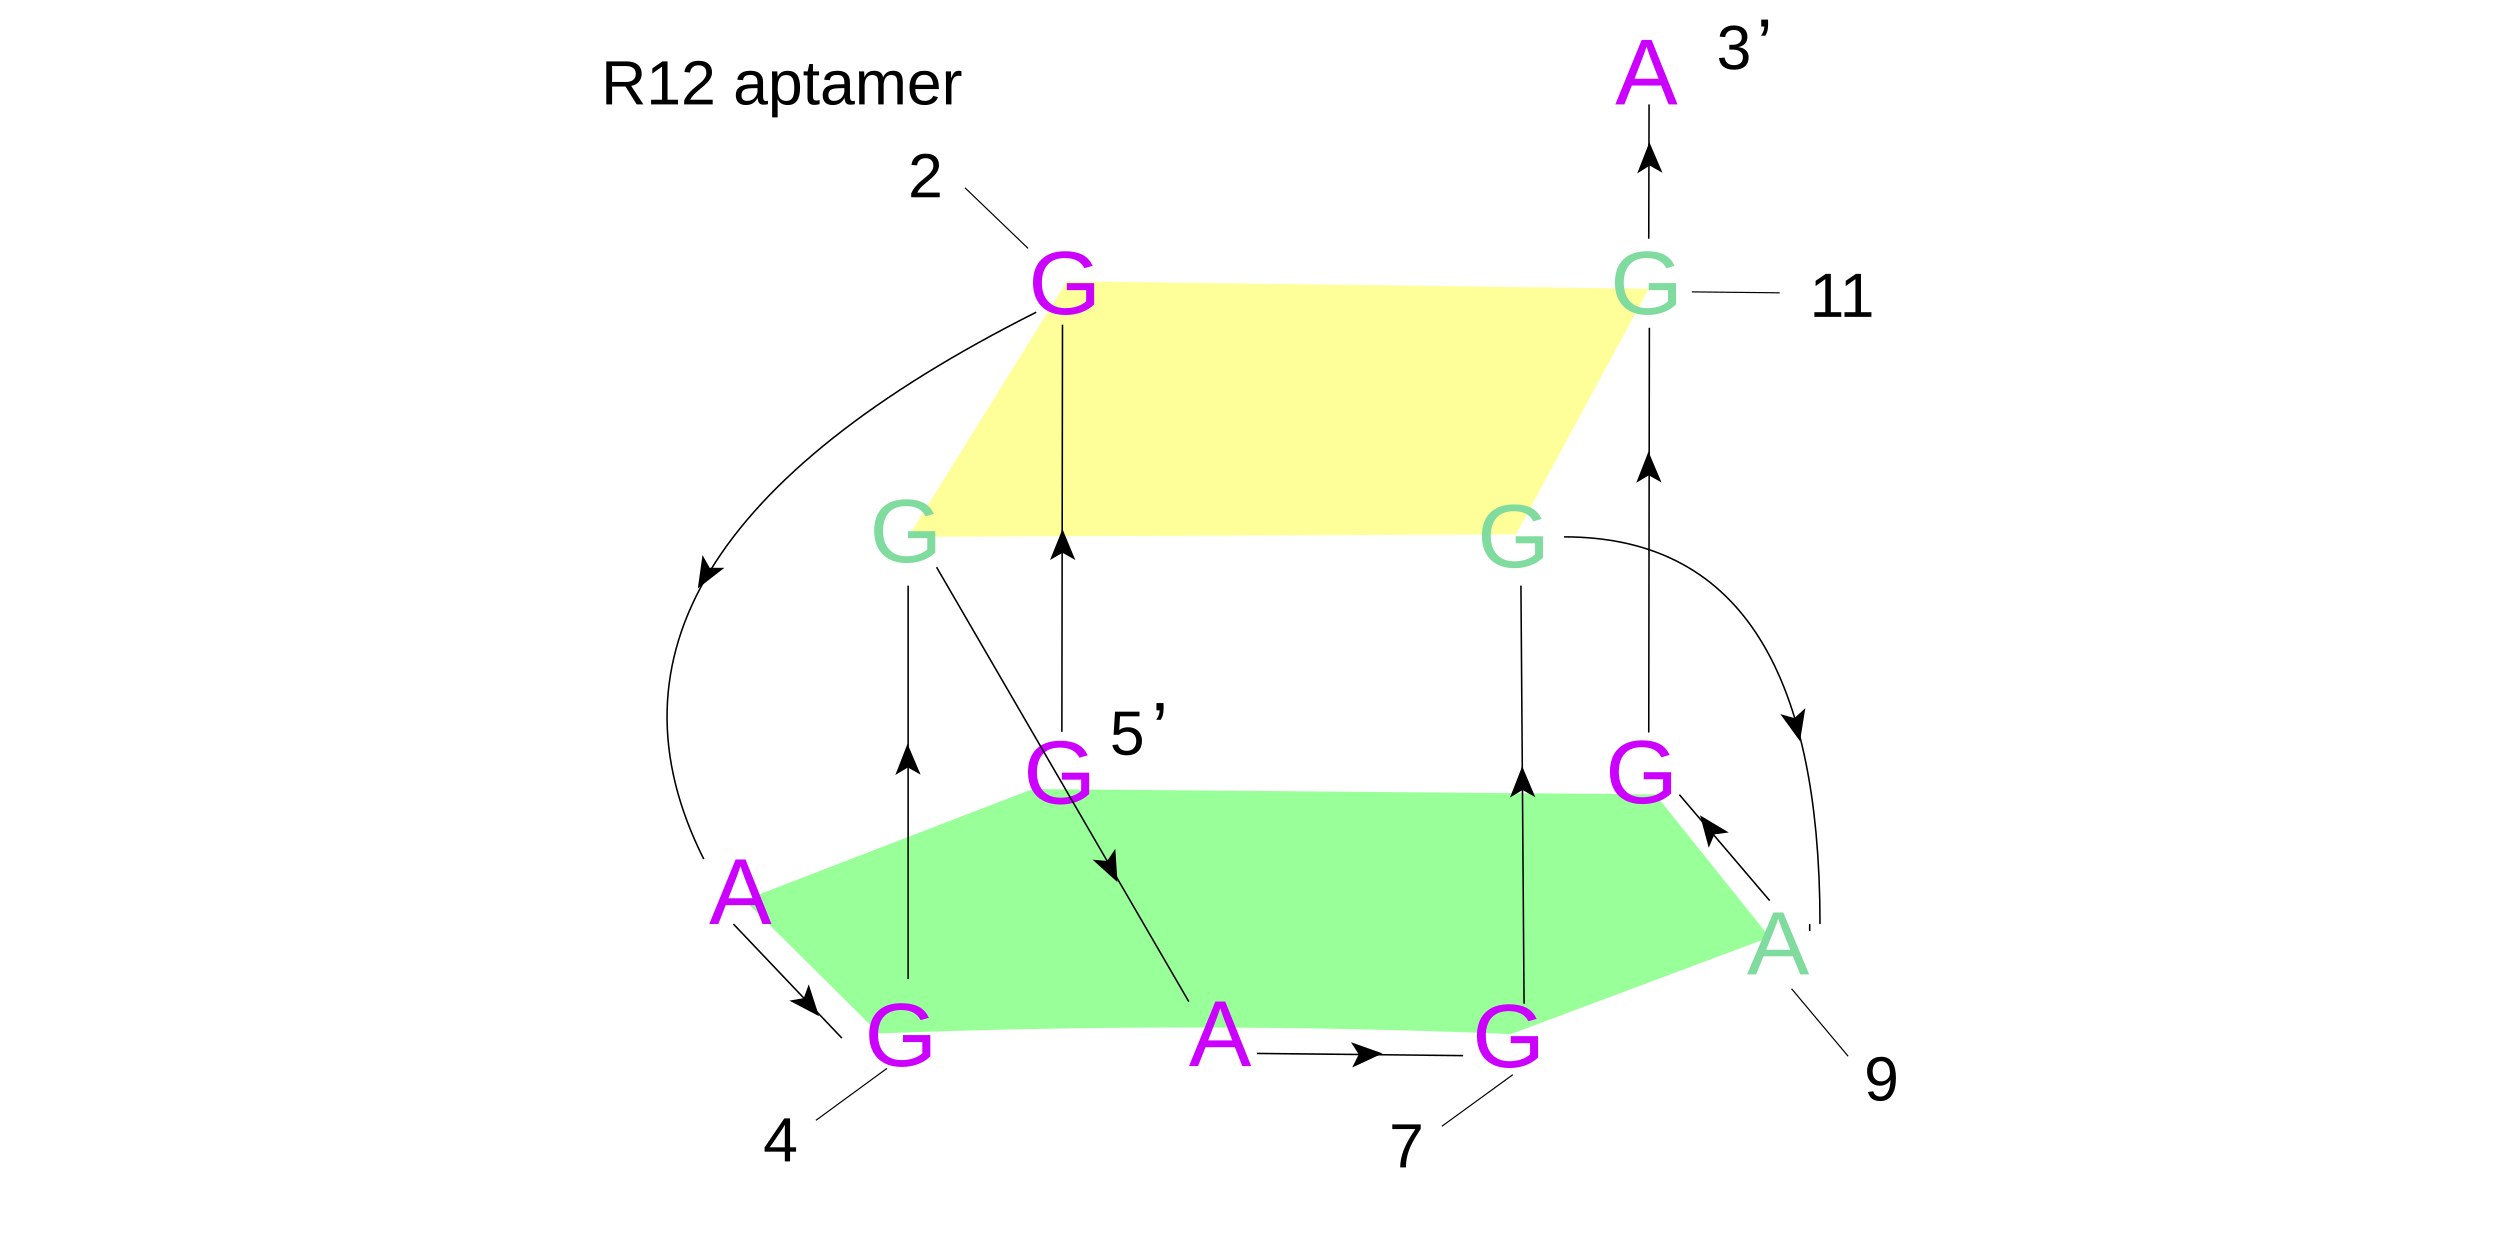
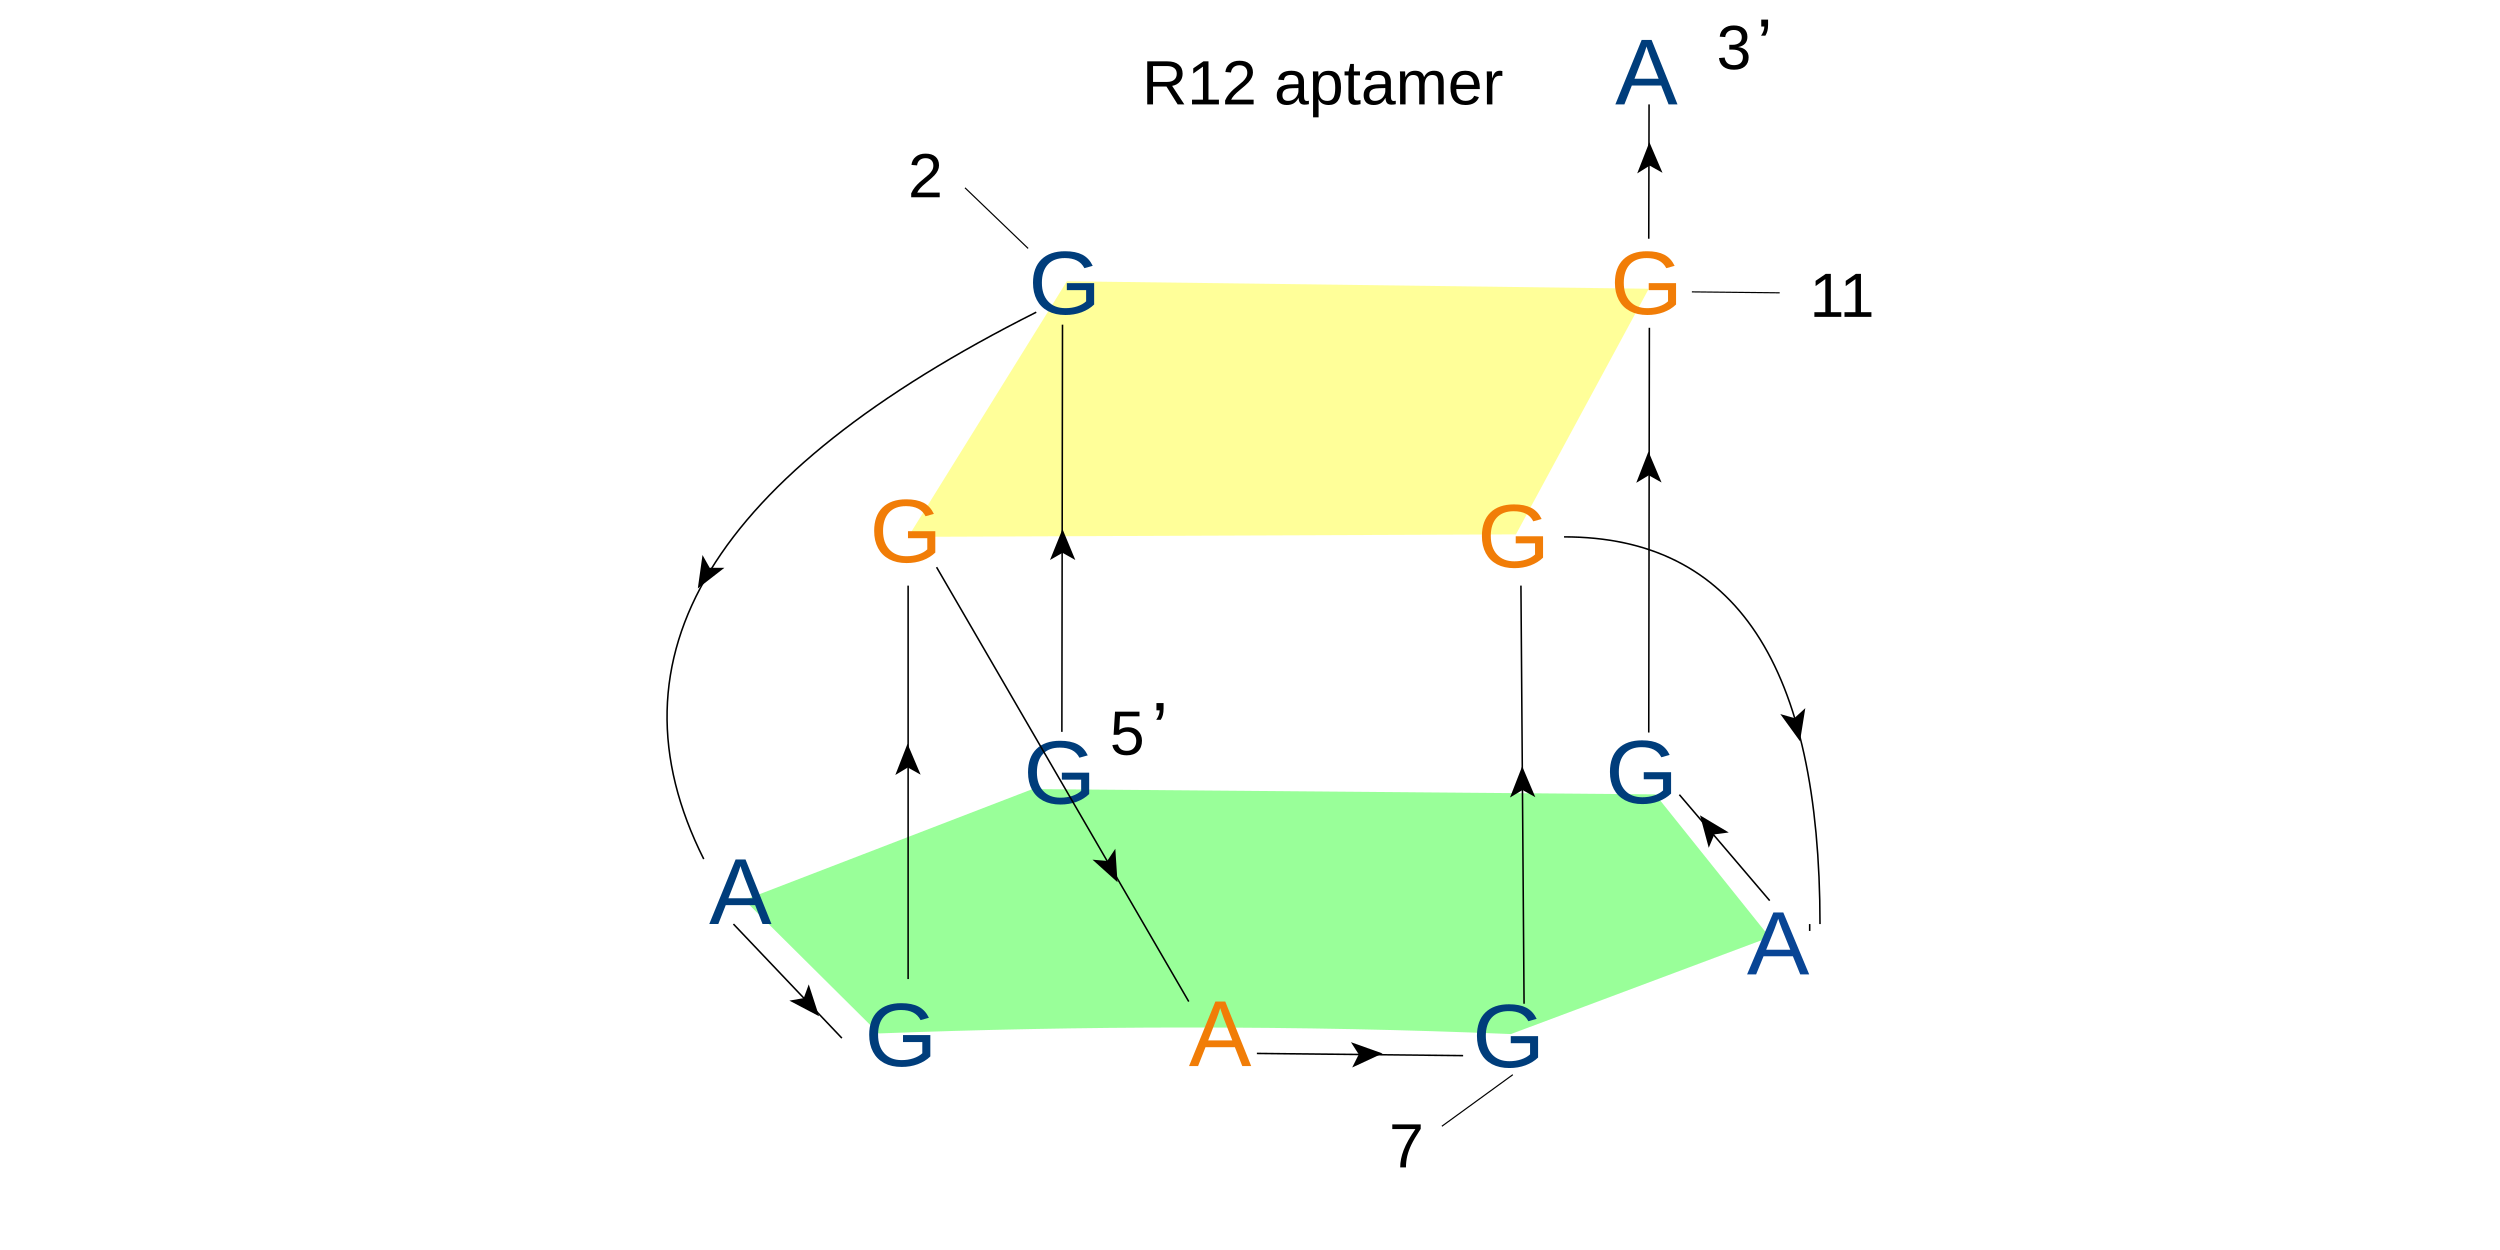
<svg xmlns="http://www.w3.org/2000/svg" id="图层_1" data-name="图层 1" viewBox="0 0 800 400">
  <defs>
-     <style>.cls-1{fill:#ff9;}.cls-2{fill:#9f9;}.cls-10,.cls-12,.cls-3,.cls-4,.cls-5,.cls-6,.cls-8,.cls-9{isolation:isolate;font-family:ArialMT, Arial;}.cls-3{font-size:30px;letter-spacing:-0.06em;}.cls-3,.cls-4{fill:#c0f;}.cls-4,.cls-5,.cls-6{font-size:28.83px;}.cls-5,.cls-6{fill:#80db9e;}.cls-5{letter-spacing:-0.06em;}.cls-11,.cls-7{fill:none;stroke:#000;stroke-miterlimit:3.05;}.cls-7{stroke-width:0.38px;}.cls-12,.cls-8{font-size:20px;}.cls-9{font-size:24px;}.cls-10,.cls-9{letter-spacing:-0.04em;}.cls-10{font-size:23px;}.cls-11{stroke-width:0.5px;}.cls-12{letter-spacing:-0.05em;}</style>
+     <style>.cls-1{fill:#ff9;}.cls-2{fill:#9f9;}.cls-10,.cls-13,.cls-3,.cls-4,.cls-5,.cls-6,.cls-7,.cls-8,.cls-9{isolation:isolate;font-family:ArialMT, Arial;}.cls-3,.cls-9{font-size:30px;letter-spacing:-0.12em;}.cls-3,.cls-4{fill:#003d7b;}.cls-4,.cls-5,.cls-6{font-size:28.83px;}.cls-5{fill:#084595;letter-spacing:-0.11em;}.cls-6,.cls-9{fill:#f17d07;}.cls-13,.cls-7{font-size:20px;}.cls-8{font-size:24px;letter-spacing:-0.08em;}.cls-10{font-size:23px;letter-spacing:-0.08em;}.cls-11,.cls-12{fill:none;stroke:#000;stroke-miterlimit:3.05;}.cls-11{stroke-width:0.5px;}.cls-12{stroke-width:0.38px;}.cls-13{letter-spacing:-0.05em;}</style>
  </defs>
  <polygon class="cls-1" points="341.4 90 290.6 171.8 485.1 171 527.6 92.4 341.4 90" />
  <path class="cls-2" d="M330.4,252.5,238.2,288l43,42.7c31.9-1.2,64.8-1.9,98.9-1.9,35.7,0,70.1.7,103.4,2.1l82.8-31-36.6-45.7Z" />
  <g id="ID000004">
    <text class="cls-3" transform="translate(226.91 295.67)">A</text>
  </g>
  <text class="cls-4" transform="translate(327.46 257.17) scale(1.04 1)">G</text>
  <g id="ID000006-2">
    <text class="cls-4" transform="translate(513.67 257.03) scale(1.04 1)">G</text>
  </g>
  <g id="ID000006-3">
    <text class="cls-4" transform="translate(276.63 341.14) scale(1.04 1)">G</text>
  </g>
  <g id="ID000006-4">
    <text class="cls-4" transform="translate(471.11 341.49) scale(1.04 1)">G</text>
  </g>
  <g id="ID000004-2">
    <text class="cls-5" transform="translate(559 311.81) scale(1.04 1)">A</text>
  </g>
  <text class="cls-6" transform="translate(278.22 179.9) scale(1.04 1)">G</text>
  <text class="cls-4" transform="translate(329.05 100.52) scale(1.04 1)">G</text>
  <text class="cls-6" transform="translate(472.7 181.53) scale(1.04 1)">G</text>
  <text class="cls-6" transform="translate(515.26 100.52) scale(1.04 1)">G</text>
-   <g id="ID000017">
-     <line class="cls-7" x1="283.8" y1="341.9" x2="261.1" y2="358.5" />
-   </g>
-   <g id="ID000018">
-     <text class="cls-8" transform="translate(244.21 371.65)">4</text>
-   </g>
-   <text class="cls-8" transform="translate(192.37 33.41)">R12 aptamer</text>
-   <text class="cls-8" transform="translate(355.15 241.5)">5</text>
-   <text class="cls-9" transform="translate(368.5 241.5)">’</text>
+   <text class="cls-7" transform="translate(365.47 33.4)">R12 aptamer</text>
+   <text class="cls-7" transform="translate(355.15 241.5)">5</text>
+   <text class="cls-8" transform="translate(368.5 241.5)">’</text>
  <g id="ID000004-3">
-     <text class="cls-3" transform="translate(380.43 341.14)">A</text>
+     <text class="cls-9" transform="translate(380.43 341.14)">A</text>
  </g>
  <g id="ID000004-4">
    <text class="cls-3" transform="translate(516.85 33.41)">A</text>
  </g>
-   <text class="cls-8" transform="translate(549.31 22.11)">3</text>
+   <text class="cls-7" transform="translate(549.31 22.11)">3</text>
  <text class="cls-10" transform="translate(562.1 22.11)">’</text>
  <path class="cls-11" d="M225.2,274.9c-32.6-64.9,2.6-122.8,106.4-175" />
  <line class="cls-11" x1="234.7" y1="295.7" x2="269.4" y2="332.2" />
  <line class="cls-11" x1="290.6" y1="187.4" x2="290.6" y2="313.3" />
  <line class="cls-11" x1="299.7" y1="181.5" x2="380.4" y2="320.5" />
  <line class="cls-11" x1="402.2" y1="337.1" x2="468.2" y2="337.8" />
  <line class="cls-11" x1="486.7" y1="187.4" x2="487.7" y2="321.2" />
  <path class="cls-11" d="M500.5,171.8c54.8,0,81.9,41,81.9,123.9" />
  <path class="cls-11" d="M579.1,297.9v-2.2" />
  <line class="cls-11" x1="537.4" y1="254.3" x2="566.3" y2="288.2" />
  <line class="cls-11" x1="527.8" y1="104.9" x2="527.6" y2="234.4" />
  <line class="cls-11" x1="527.7" y1="33.4" x2="527.6" y2="76.4" />
  <g id="ID000017-2">
-     <line class="cls-7" x1="329" y1="79.5" x2="308.8" y2="60.1" />
+     <line class="cls-12" x1="329" y1="79.5" x2="308.8" y2="60.1" />
  </g>
  <g id="ID000018-2">
-     <text class="cls-8" transform="translate(290.58 63.13)">2</text>
+     <text class="cls-7" transform="translate(290.58 63.13)">2</text>
  </g>
  <g id="ID000017-3">
-     <line class="cls-7" x1="484.1" y1="343.9" x2="461.4" y2="360.4" />
+     <line class="cls-12" x1="484.1" y1="343.9" x2="461.4" y2="360.4" />
  </g>
  <g id="ID000018-3">
-     <text class="cls-8" transform="translate(444.5 373.57)">7</text>
-   </g>
-   <g id="ID000017-4">
-     <line class="cls-7" x1="591.4" y1="338" x2="573.3" y2="316.4" />
-   </g>
-   <g id="ID000018-4">
-     <text class="cls-8" transform="translate(596.52 352.13)">9</text>
+     <text class="cls-7" transform="translate(444.5 373.57)">7</text>
  </g>
  <g id="ID000017-5">
-     <line class="cls-7" x1="569.5" y1="93.7" x2="541.4" y2="93.4" />
+     <line class="cls-12" x1="569.5" y1="93.7" x2="541.4" y2="93.4" />
  </g>
  <g id="ID000018-5">
-     <text class="cls-12" transform="translate(579.07 101.4)">1</text>
-     <text class="cls-8" transform="translate(588.71 101.4)">1</text>
+     <text class="cls-13" transform="translate(579.07 101.4)">1</text>
+     <text class="cls-7" transform="translate(588.71 101.4)">1</text>
  </g>
  <line class="cls-11" x1="340" y1="103.9" x2="339.8" y2="234.2" />
  <polygon points="340 169.3 336 179.2 340 176.9 344.1 179.2 340 169.3" />
  <polygon points="223.3 188.3 231.8 181.7 227.1 181.7 224.8 177.6 223.3 188.3" />
  <polygon points="262.1 325.2 258.8 315 257.2 319.4 252.6 320.2 262.1 325.2" />
  <polygon points="290.4 238 286.5 248 290.5 245.6 294.6 247.9 290.4 238" />
  <polygon points="357.6 282.3 356.9 271.6 354.3 275.5 349.6 275.1 357.6 282.3" />
  <polygon points="442.4 337.1 432.3 333.5 434.8 337.4 432.7 341.6 442.4 337.1" />
  <polygon points="487.1 245.2 483.2 255.2 487.2 252.8 491.3 255.1 487.1 245.2" />
  <polygon points="576 237.2 577.7 226.6 574.2 229.8 569.7 228.5 576 237.2" />
  <polygon points="544 260.9 546.8 271.3 548.6 267 553.2 266.4 544 260.9" />
  <polygon points="527.5 144.5 523.6 154.5 527.6 152.1 531.7 154.4 527.5 144.5" />
  <polygon points="527.8 45.5 523.9 55.5 527.9 53 532 55.3 527.8 45.5" />
</svg>
